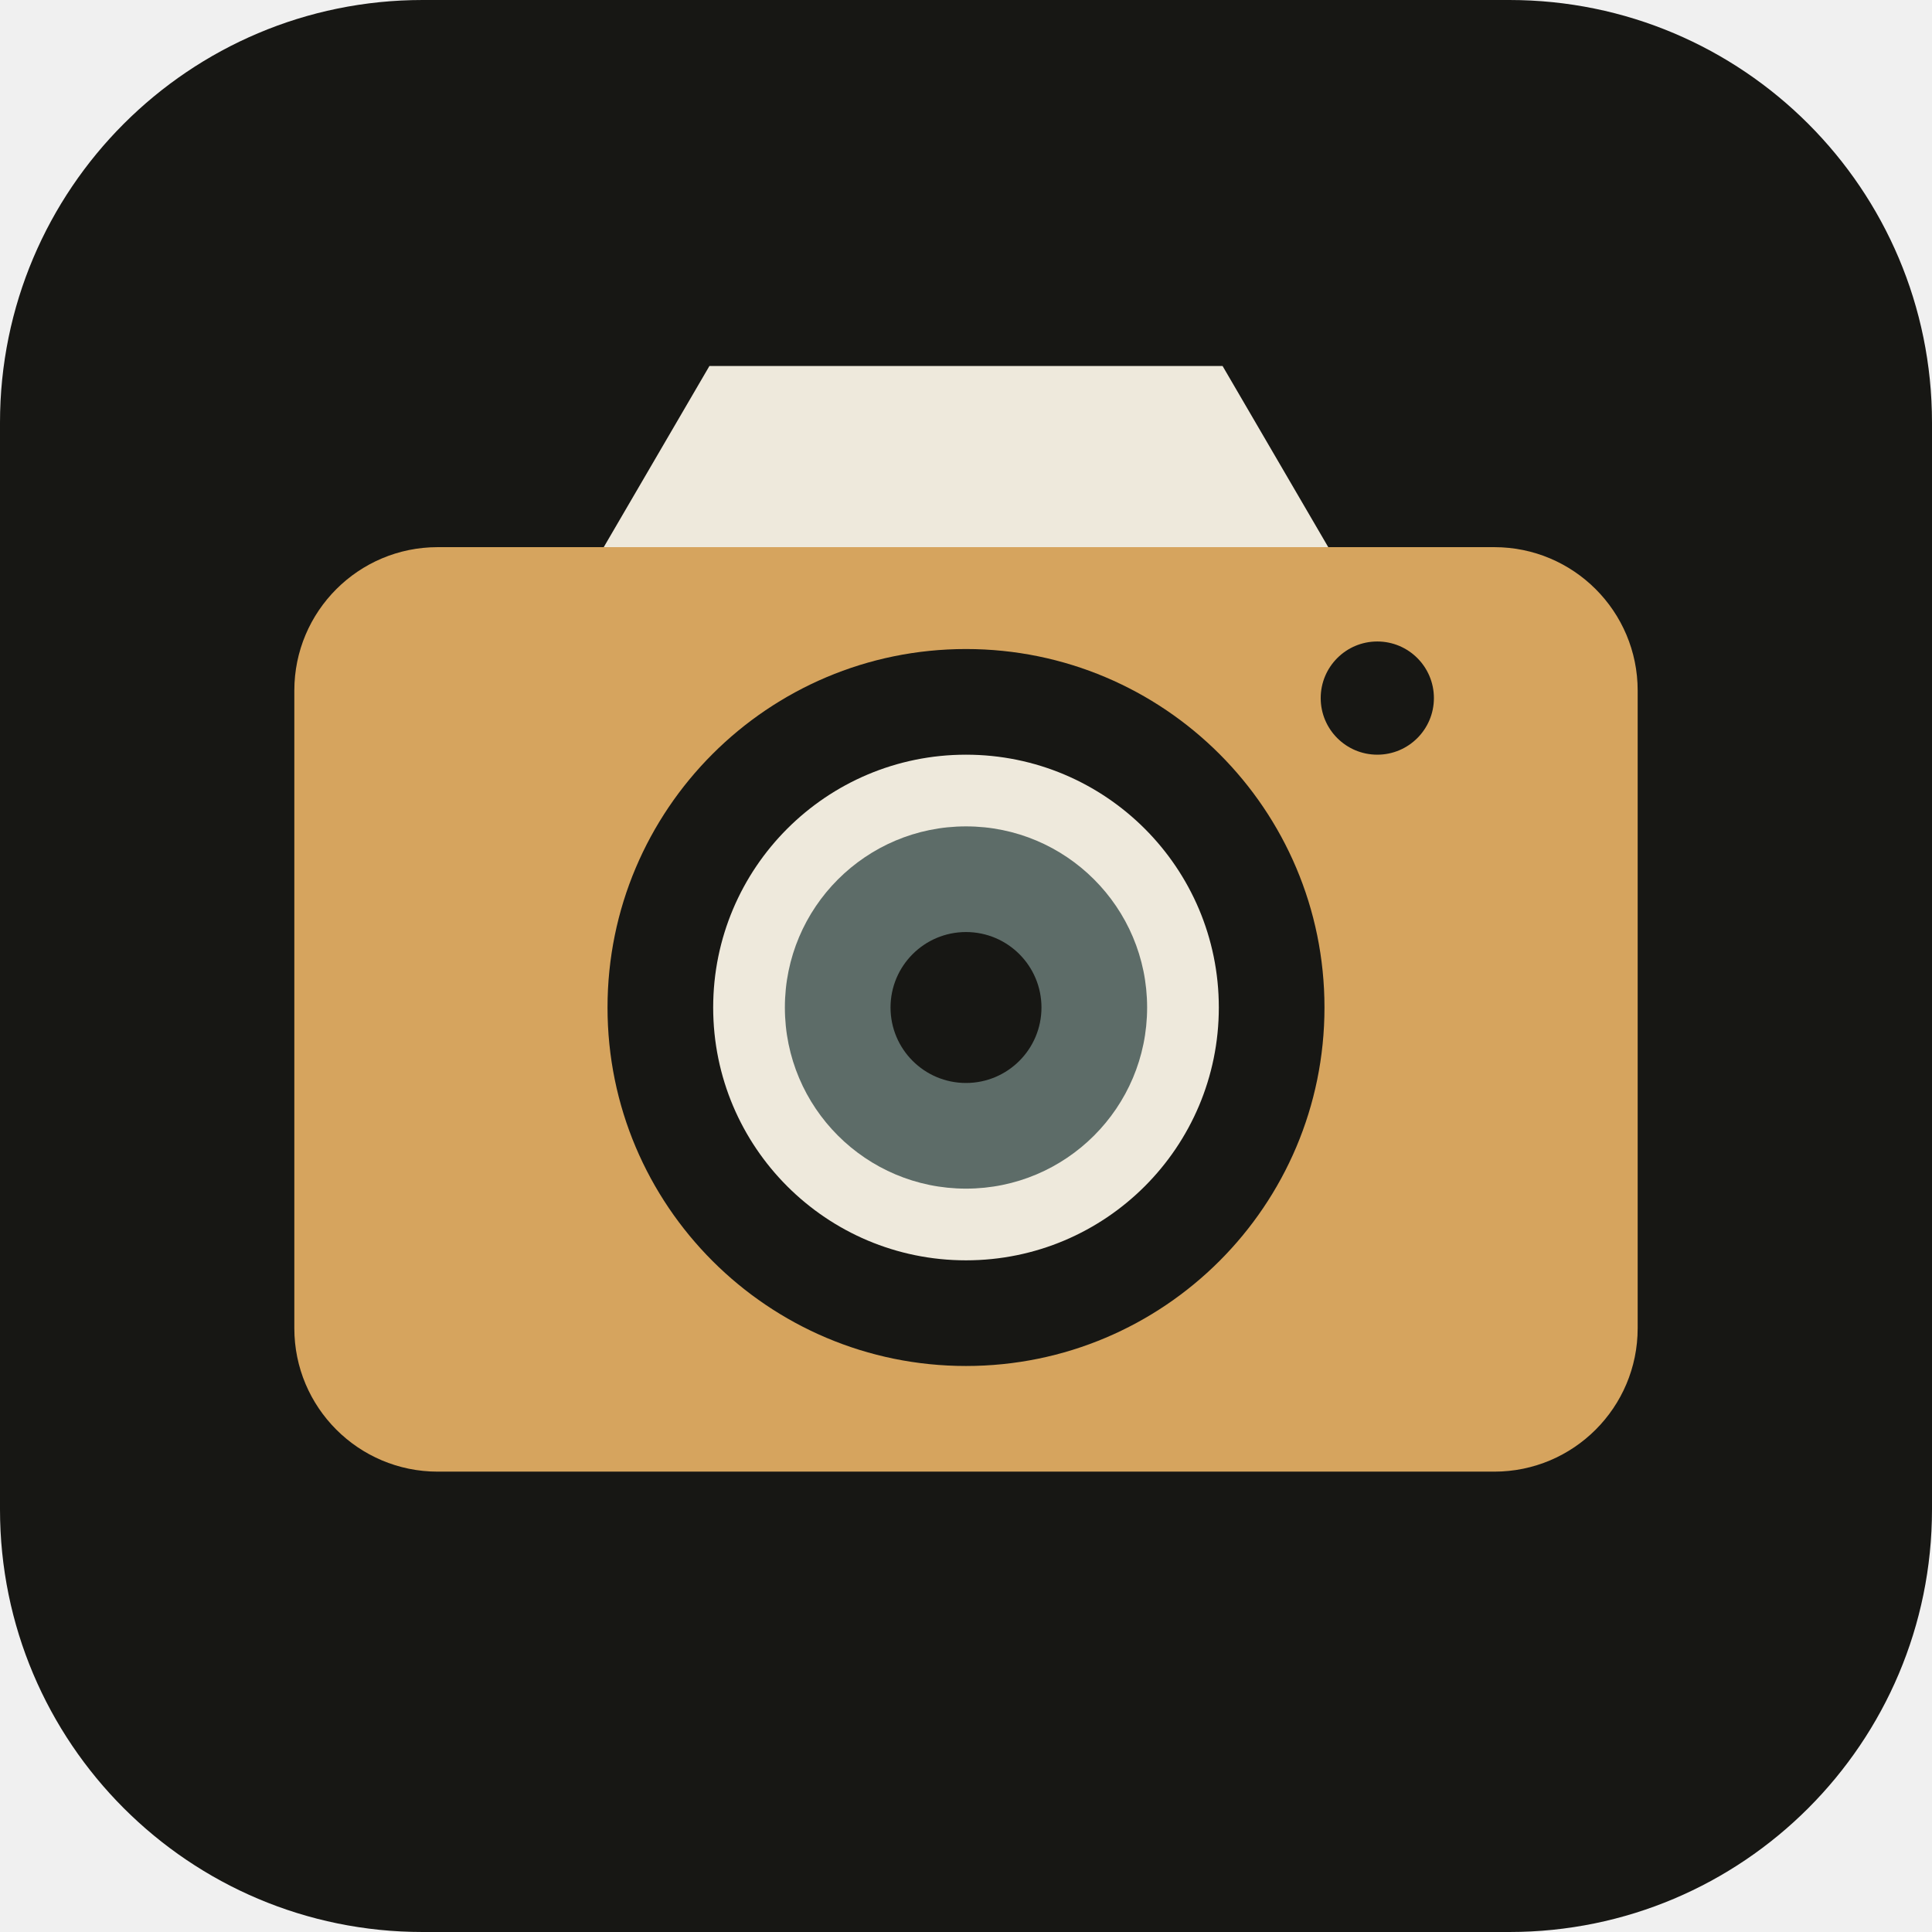
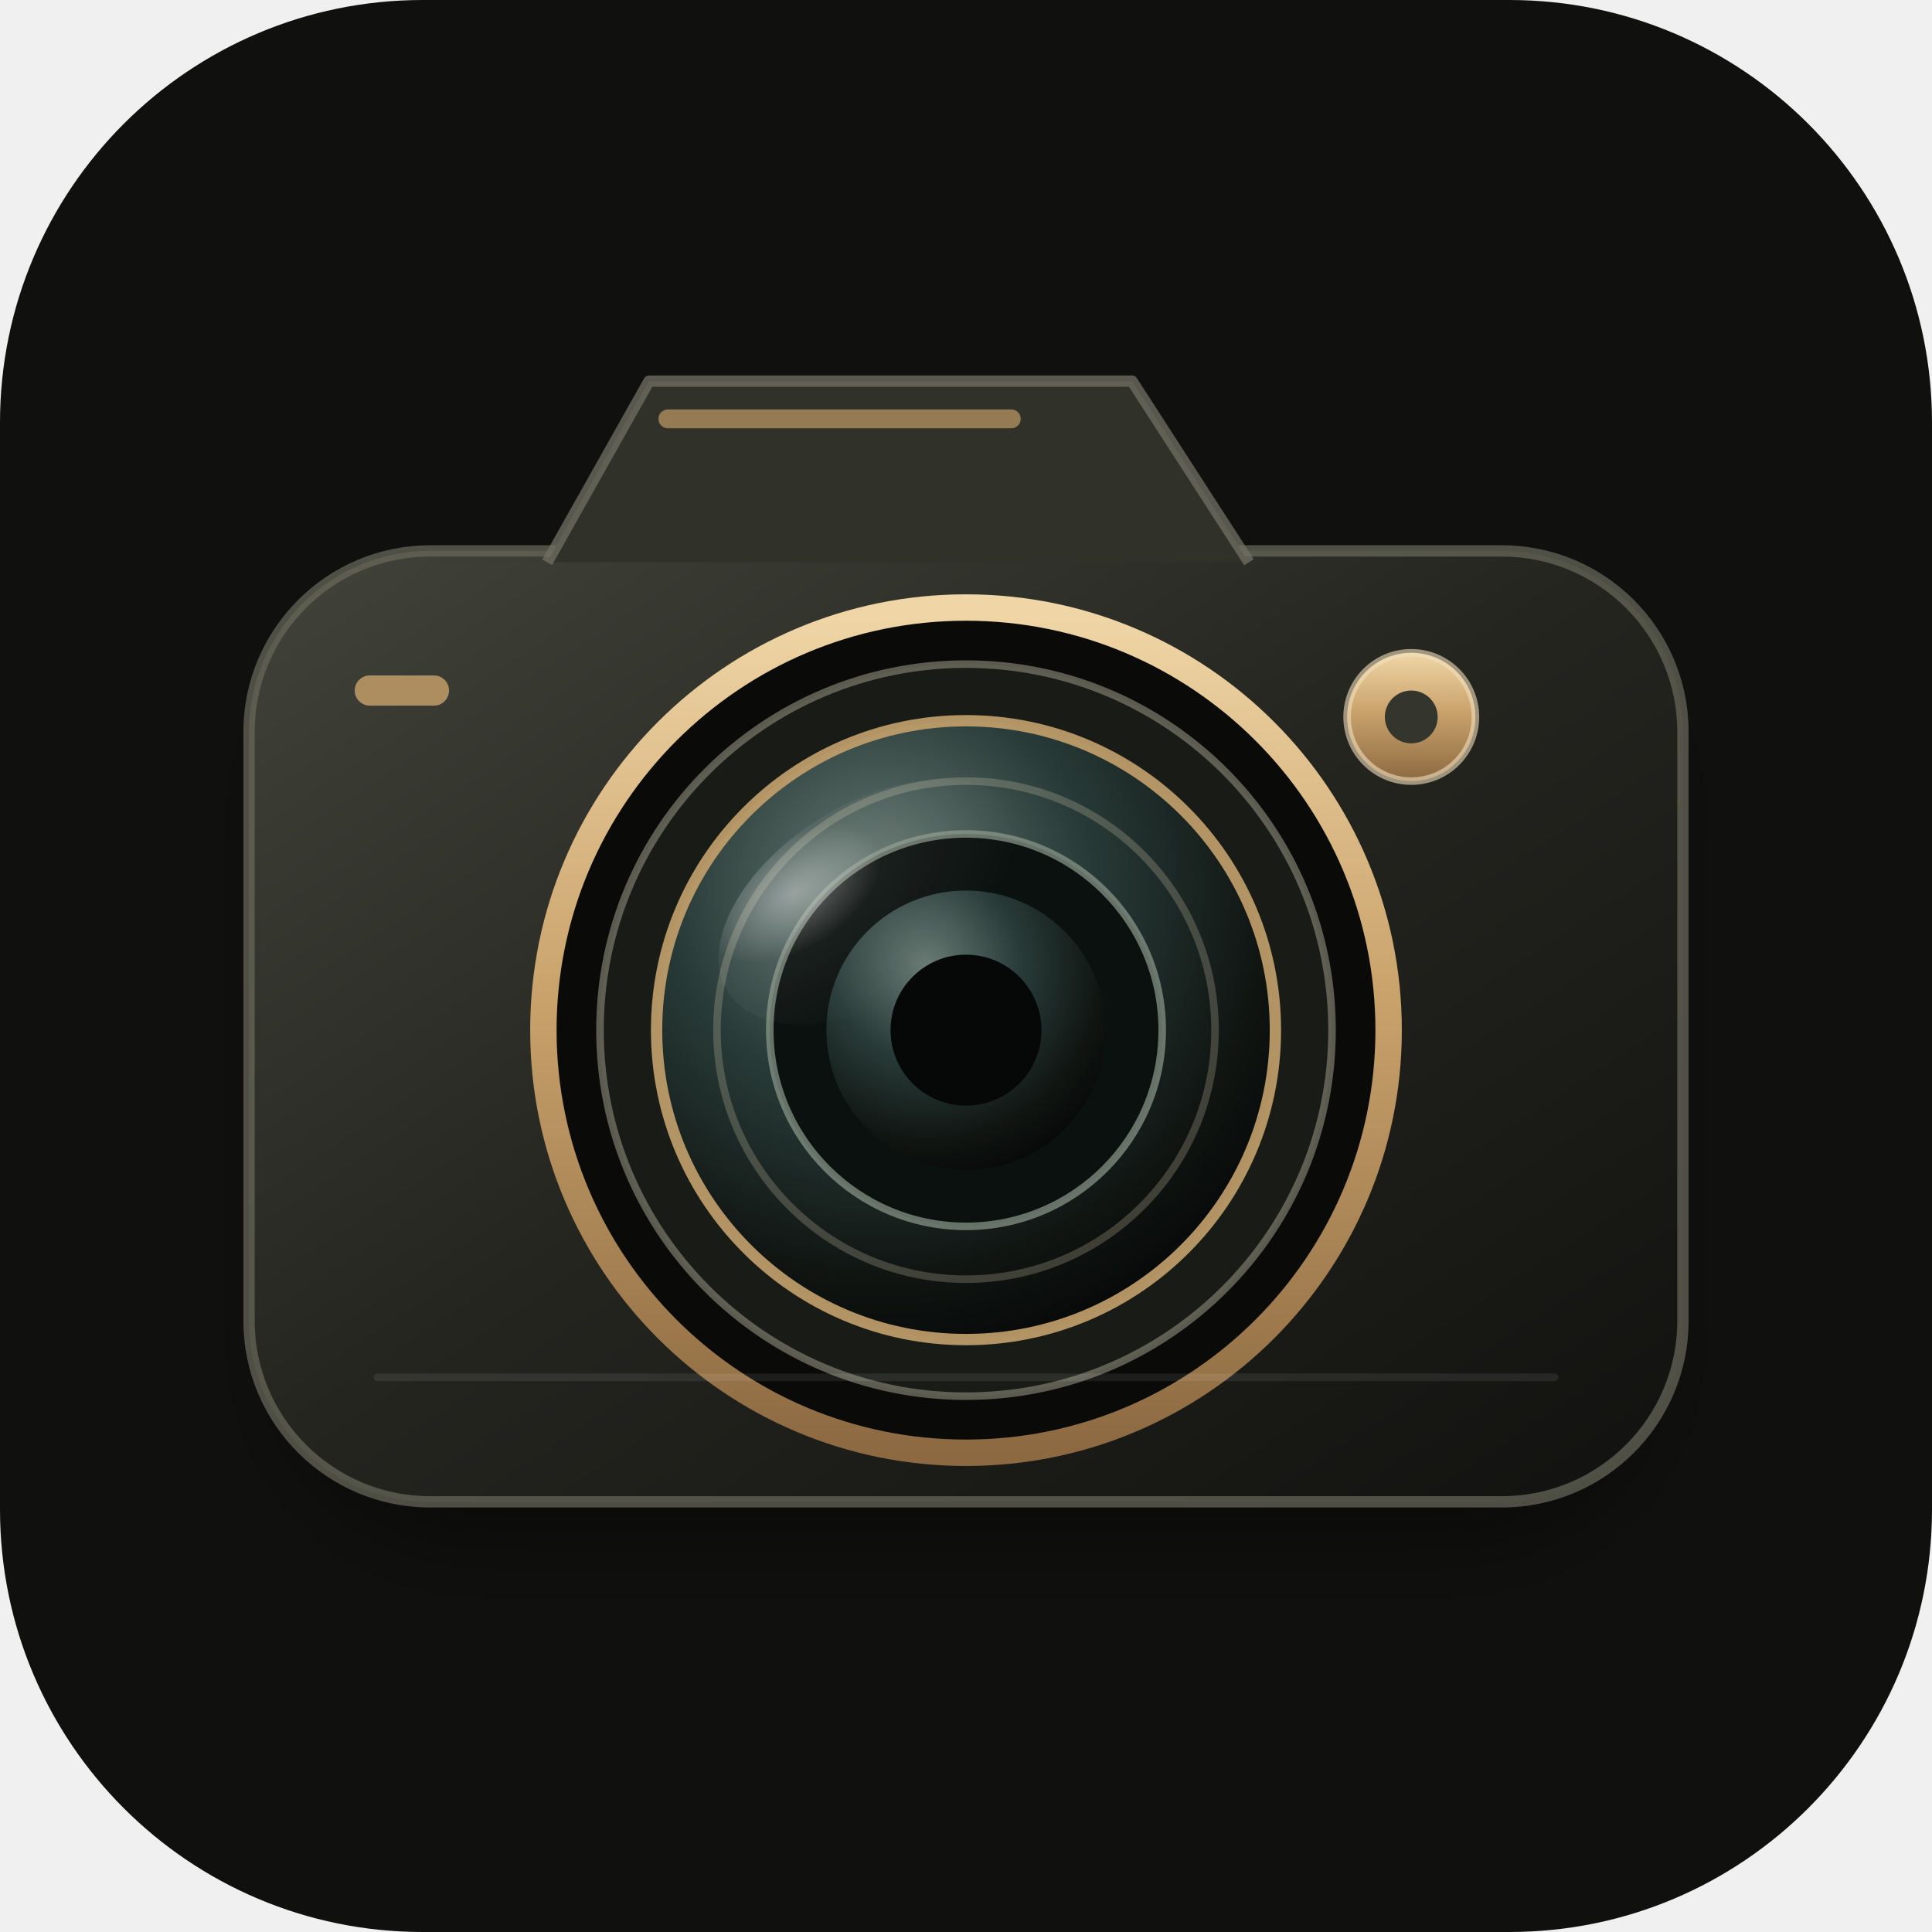
- <svg xmlns="http://www.w3.org/2000/svg" viewBox="0 0 512 512">
-   <rect width="512" height="512" rx="112" fill="#171714" />
-   <rect x="78" y="145" width="356" height="245" rx="38" fill="#d6a45e" />
-   <path d="M160 145l28-48h136l28 48" fill="#eee9dc" />
-   <circle cx="256" cy="267" r="95" fill="#171714" />
-   <circle cx="256" cy="267" r="67" fill="#eee9dc" />
-   <circle cx="256" cy="267" r="48" fill="#5d6c68" />
-   <circle cx="256" cy="267" r="20" fill="#171714" />
-   <circle cx="365" cy="185" r="15" fill="#171714" />
+ <svg xmlns="http://www.w3.org/2000/svg" width="512" height="512" viewBox="0 0 512 512">
+   <defs>
+     <linearGradient id="body" x1="0" y1="0" x2="1" y2="1">
+       <stop offset="0" stop-color="#42433a" />
+       <stop offset=".48" stop-color="#24251f" />
+       <stop offset="1" stop-color="#11120f" />
+     </linearGradient>
+     <linearGradient id="metal" x1="0" y1="0" x2="0" y2="1">
+       <stop offset="0" stop-color="#f0d6a7" />
+       <stop offset=".45" stop-color="#caa36c" />
+       <stop offset="1" stop-color="#8c6941" />
+     </linearGradient>
+     <radialGradient id="glass" cx=".36" cy=".27" r=".8">
+       <stop offset="0" stop-color="#687a73" />
+       <stop offset=".42" stop-color="#283b38" />
+       <stop offset=".78" stop-color="#101512" />
+       <stop offset="1" stop-color="#050706" />
+     </radialGradient>
+     <radialGradient id="shine" cx=".32" cy=".25" r=".75">
+       <stop offset="0" stop-color="#fff" stop-opacity=".42" />
+       <stop offset=".38" stop-color="#fff" stop-opacity=".06" />
+       <stop offset="1" stop-color="#fff" stop-opacity="0" />
+     </radialGradient>
+     <filter id="shadow" x="-30%" y="-30%" width="160%" height="170%">
+       <feGaussianBlur stdDeviation="12" />
+     </filter>
+   </defs>
+   <rect width="512" height="512" rx="112" fill="#10110f" />
+   <rect x="76" y="165" width="360" height="242" rx="48" fill="#000" opacity=".45" filter="url(#shadow)" />
+   <rect x="66" y="146" width="380" height="252" rx="48" fill="url(#body)" stroke="#68685b" stroke-opacity=".72" stroke-width="3" />
+   <path d="M145 149l27-48h128l31 48" fill="#303129" stroke="#727064" stroke-opacity=".75" stroke-width="3" stroke-linejoin="round" />
+   <path d="M177 111h91" stroke="#c9a36c" stroke-opacity=".65" stroke-width="5" stroke-linecap="round" />
+   <circle cx="256" cy="273" r="112" fill="#0a0b09" stroke="url(#metal)" stroke-width="7" />
+   <circle cx="256" cy="273" r="97" fill="#191b16" stroke="#777568" stroke-opacity=".75" stroke-width="2" />
+   <circle cx="256" cy="273" r="82" fill="url(#glass)" stroke="#c5a16d" stroke-opacity=".9" stroke-width="3" />
+   <circle cx="256" cy="273" r="66" fill="none" stroke="#ddd0b6" stroke-opacity=".24" stroke-width="2" />
+   <circle cx="256" cy="273" r="52" fill="#0b110f" stroke="#8e9a8d" stroke-opacity=".7" stroke-width="2" />
+   <circle cx="256" cy="273" r="37" fill="url(#glass)" />
+   <circle cx="256" cy="273" r="20" fill="#050807" />
+   <ellipse cx="231" cy="239" rx="45" ry="26" fill="url(#shine)" transform="rotate(-32 231 239)" />
+   <circle cx="374" cy="190" r="17" fill="url(#metal)" stroke="#f2dfbd" stroke-opacity=".6" stroke-width="2" />
+   <circle cx="374" cy="190" r="7" fill="#34352d" />
+   <rect x="94" y="179" width="25" height="8" rx="4" fill="#c9a36c" opacity=".8" />
+   <path d="M100 365h312" stroke="#fff" stroke-opacity=".08" stroke-width="2" stroke-linecap="round" />
</svg>
